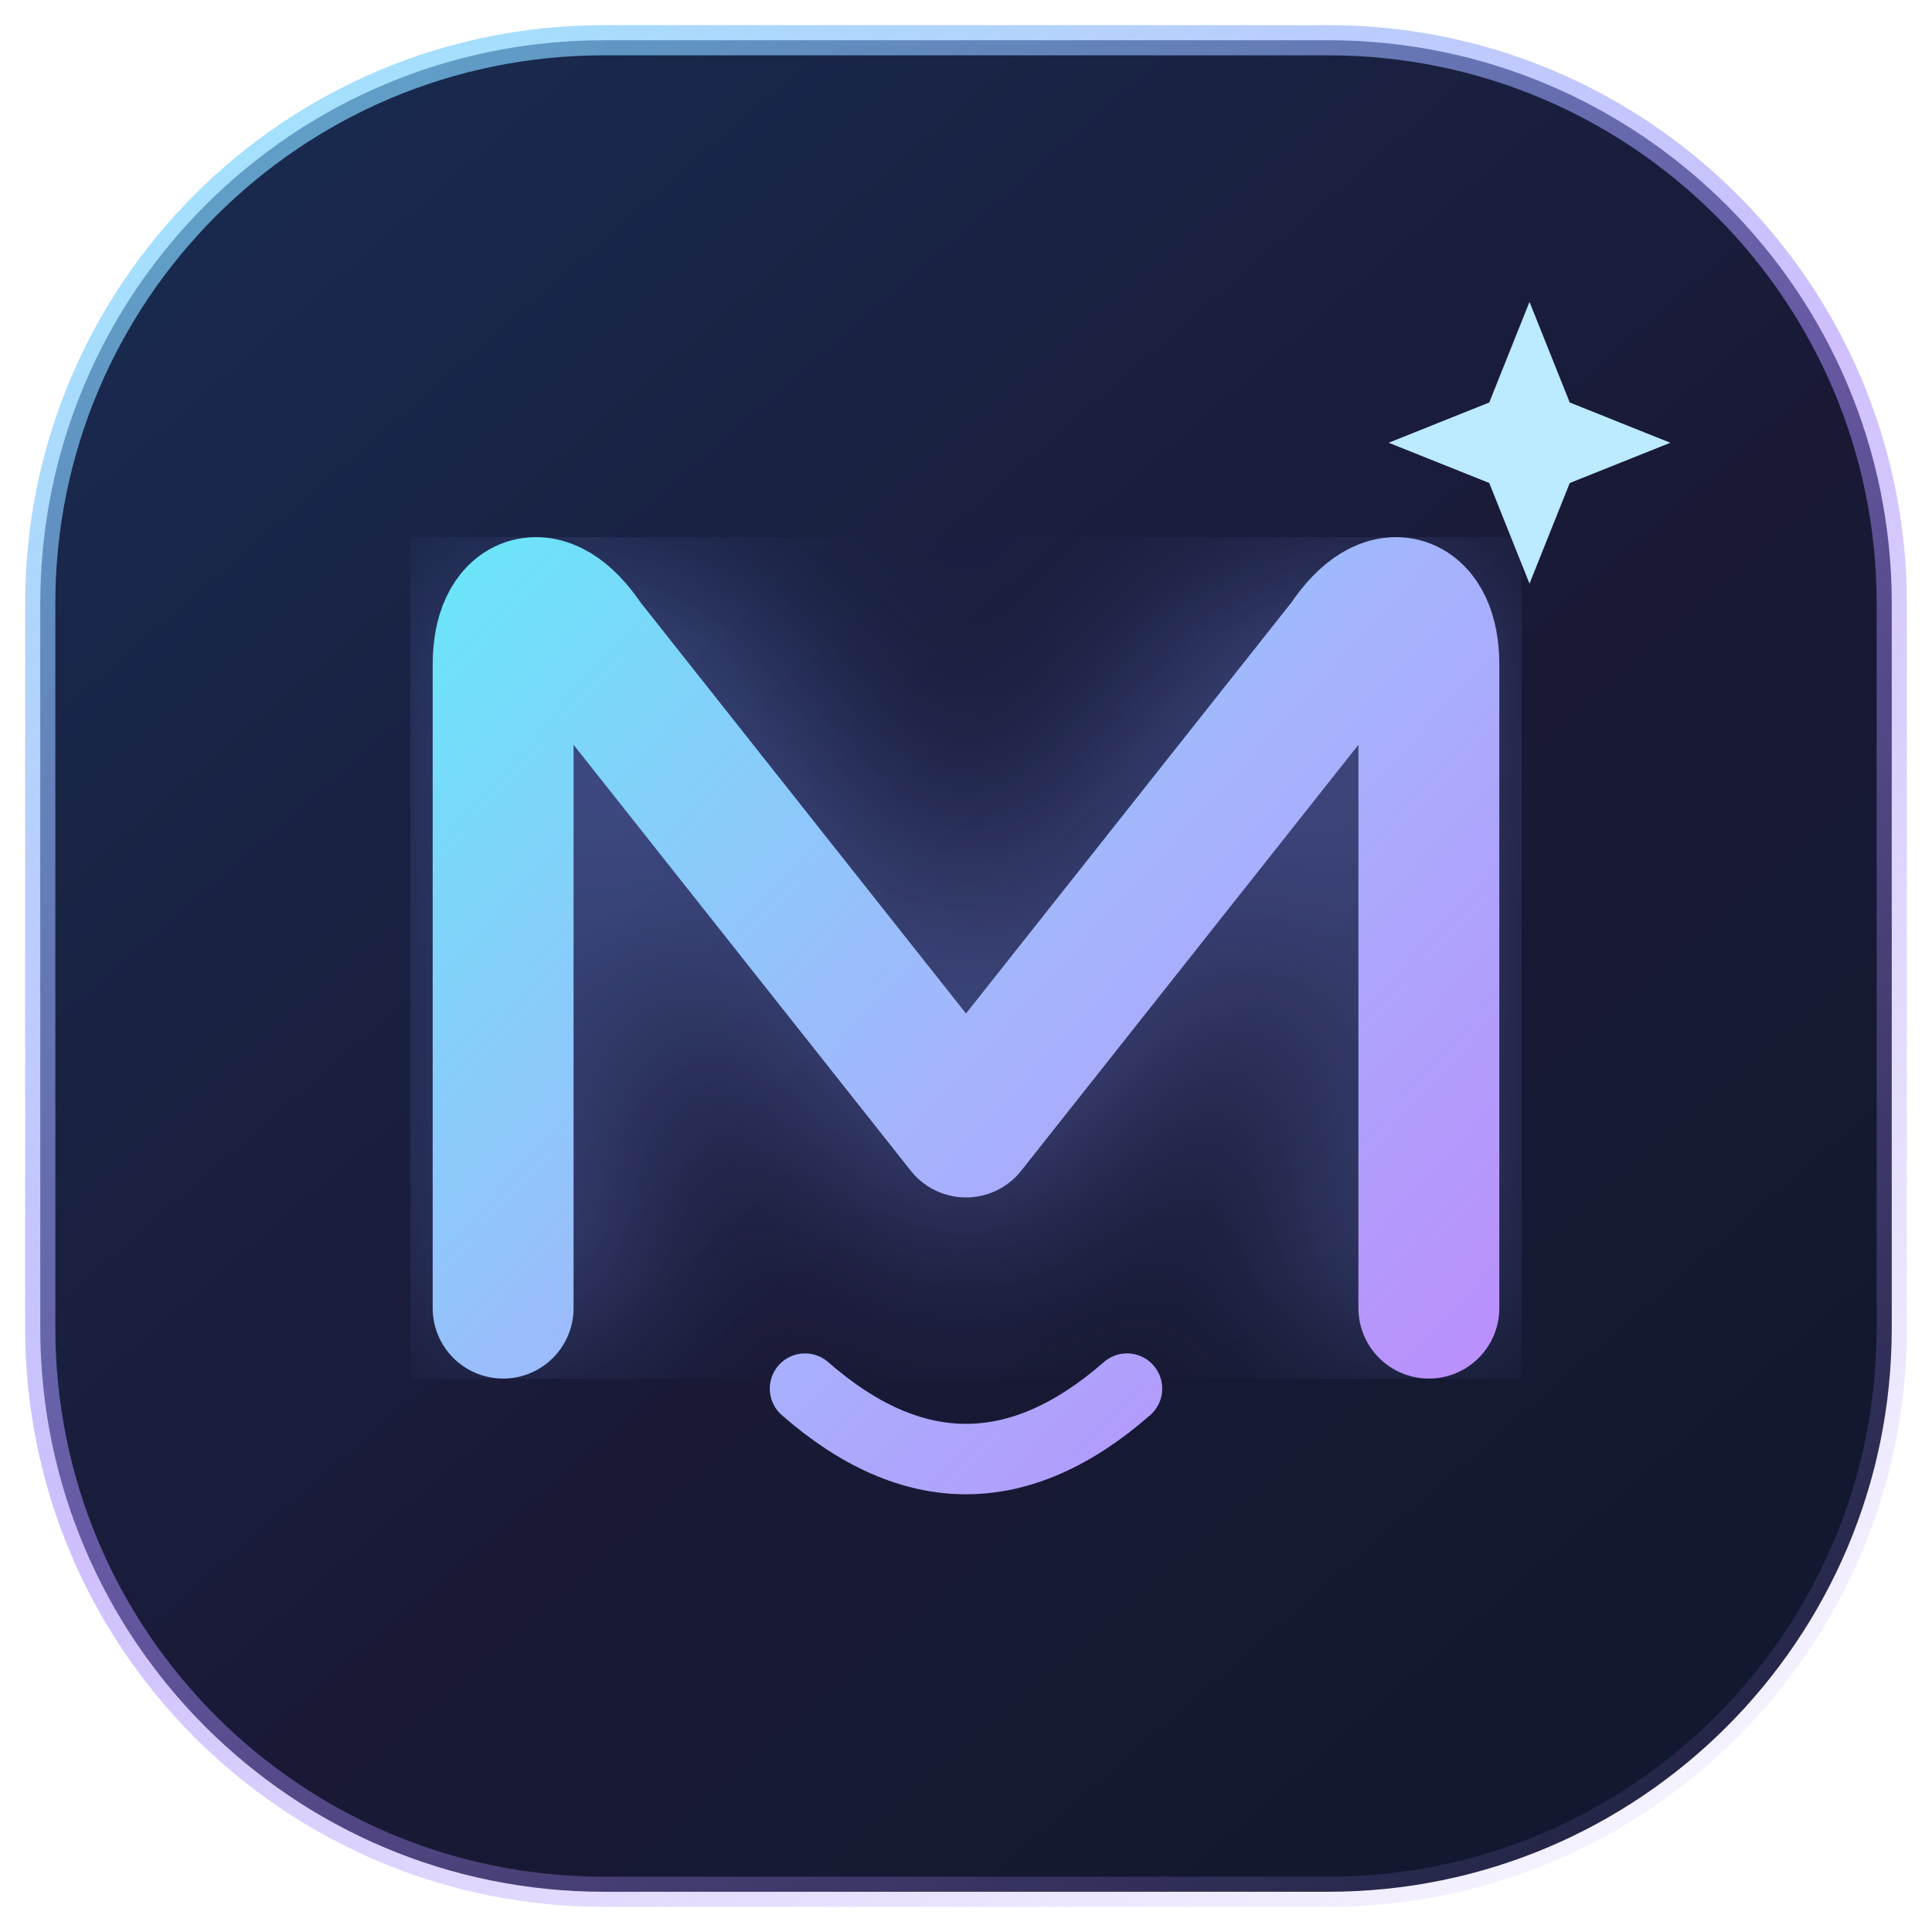
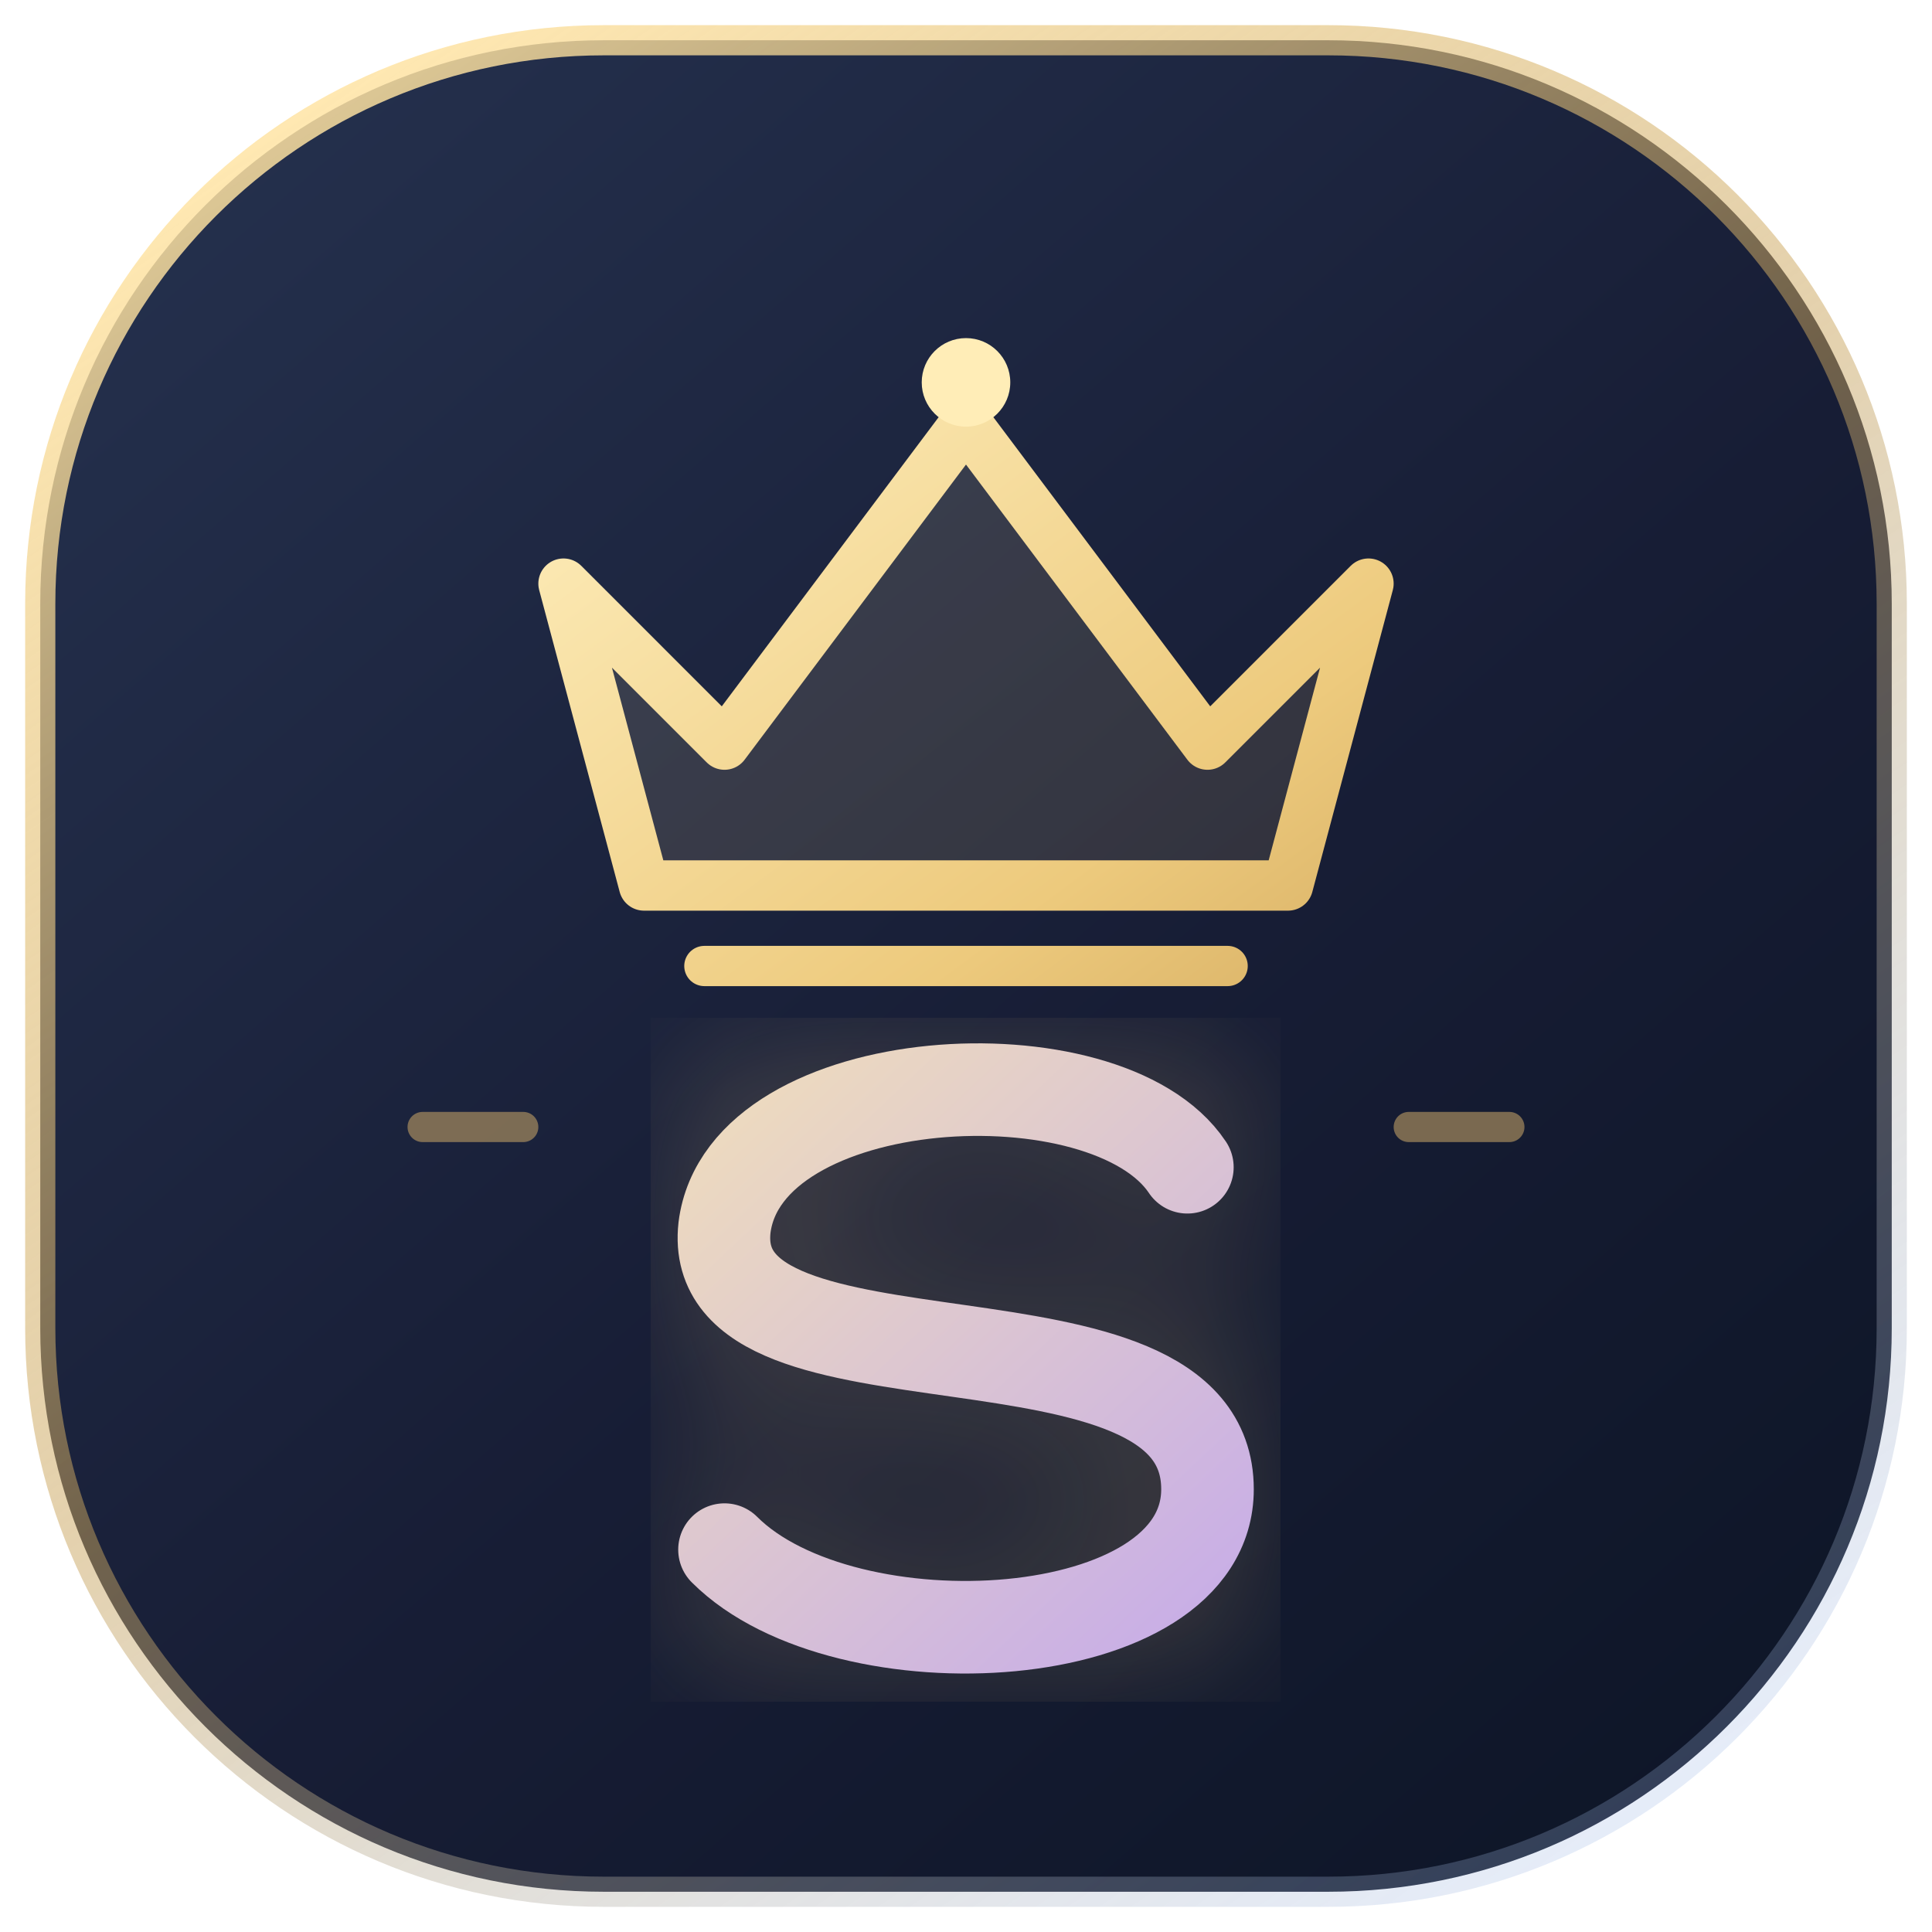
<svg xmlns="http://www.w3.org/2000/svg" viewBox="0 0 96 96" fill="none">
  <defs>
    <linearGradient id="plate" x1="8" y1="4" x2="88" y2="96" gradientUnits="userSpaceOnUse">
-       <stop stop-color="#192b50" />
-       <stop offset=".55" stop-color="#191936" />
-       <stop offset="1" stop-color="#10182d" />
+       <stop stop-color="#25314e" />
+       <stop offset=".55" stop-color="#171d35" />
+       <stop offset="1" stop-color="#0d1526" />
    </linearGradient>
    <linearGradient id="edge" x1="14" y1="6" x2="76" y2="96" gradientUnits="userSpaceOnUse">
-       <stop stop-color="#7dd3fc" stop-opacity=".7" />
-       <stop offset=".48" stop-color="#a78bfa" stop-opacity=".55" />
-       <stop offset="1" stop-color="#a78bfa" stop-opacity=".1" />
+       <stop stop-color="#ffe4a4" stop-opacity=".85" />
+       <stop offset=".48" stop-color="#c9a45d" stop-opacity=".5" />
+       <stop offset="1" stop-color="#9ab6e8" stop-opacity=".25" />
    </linearGradient>
-     <linearGradient id="ribbon" x1="22" y1="25" x2="78" y2="76" gradientUnits="userSpaceOnUse">
-       <stop stop-color="#67e8f9" />
-       <stop offset=".5" stop-color="#a5b4fc" />
-       <stop offset="1" stop-color="#c084fc" />
+     <linearGradient id="gold" x1="27" y1="18" x2="70" y2="76" gradientUnits="userSpaceOnUse">
+       <stop stop-color="#fff0c0" />
+       <stop offset=".5" stop-color="#edca7d" />
+       <stop offset="1" stop-color="#b88941" />
+     </linearGradient>
+     <linearGradient id="ink" x1="32" y1="46" x2="65" y2="81" gradientUnits="userSpaceOnUse">
+       <stop stop-color="#f7e6b4" />
+       <stop offset="1" stop-color="#c4a9eb" />
    </linearGradient>
    <filter id="halo">
-       <feGaussianBlur stdDeviation="5" />
+       <feGaussianBlur stdDeviation="4" />
    </filter>
  </defs>
  <rect x="2" y="2" width="92" height="92" rx="28" fill="url(#plate)" stroke="url(#edge)" stroke-width="1.5" />
-   <path d="M25 65V33C25 30 27 29 29 32L48 56L67 32C69 29 71 30 71 33V65" stroke="#829aff" stroke-width="11" stroke-linecap="round" stroke-linejoin="round" opacity=".36" filter="url(#halo)" />
-   <path d="M25 65V33C25 30 27 29 29 32L48 56L67 32C69 29 71 30 71 33V65" stroke="url(#ribbon)" stroke-width="7" stroke-linecap="round" stroke-linejoin="round" />
-   <path d="M40 69Q48 76 56 69" stroke="url(#ribbon)" stroke-width="3.5" stroke-linecap="round" />
-   <path d="M76 15L78 20L83 22L78 24L76 29L74 24L69 22L74 20L76 15Z" fill="#bceaff" />
+   <path d="M28 29L36 37L48 21L60 37L68 29L64 44H32L28 29Z" fill="url(#gold)" fill-opacity=".13" stroke="url(#gold)" stroke-width="2.5" stroke-linejoin="round" />
+   <path d="M35 48H61" stroke="url(#gold)" stroke-width="2" stroke-linecap="round" />
+   <circle cx="48" cy="19" r="2.2" fill="#ffedb7" />
+   <path d="M60 58C56 51 36 52 35 61C34 72 61 63 61 74C61 82 41 85 35 77" stroke="#eac880" stroke-width="8" stroke-linecap="round" opacity=".2" filter="url(#halo)" />
+   <path d="M59 58C55 52 37 53 36 61C35 70 60 64 60 74C60 82 42 83 36 77" stroke="url(#ink)" stroke-width="4.6" stroke-linecap="round" />
+   <path d="M21 56H26M70 56H75" stroke="#be9d65" stroke-opacity=".6" stroke-width="1.5" stroke-linecap="round" />
</svg>
